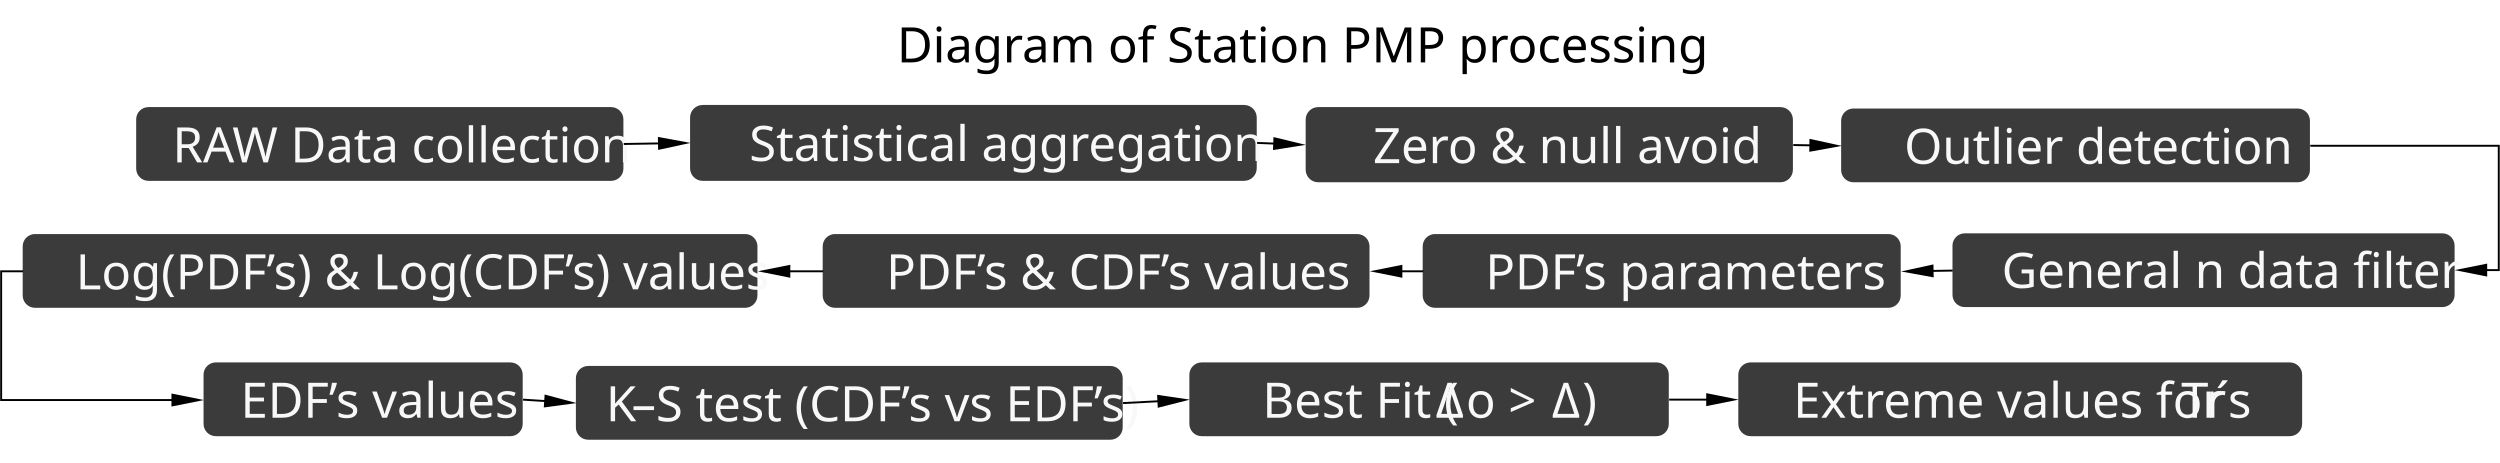
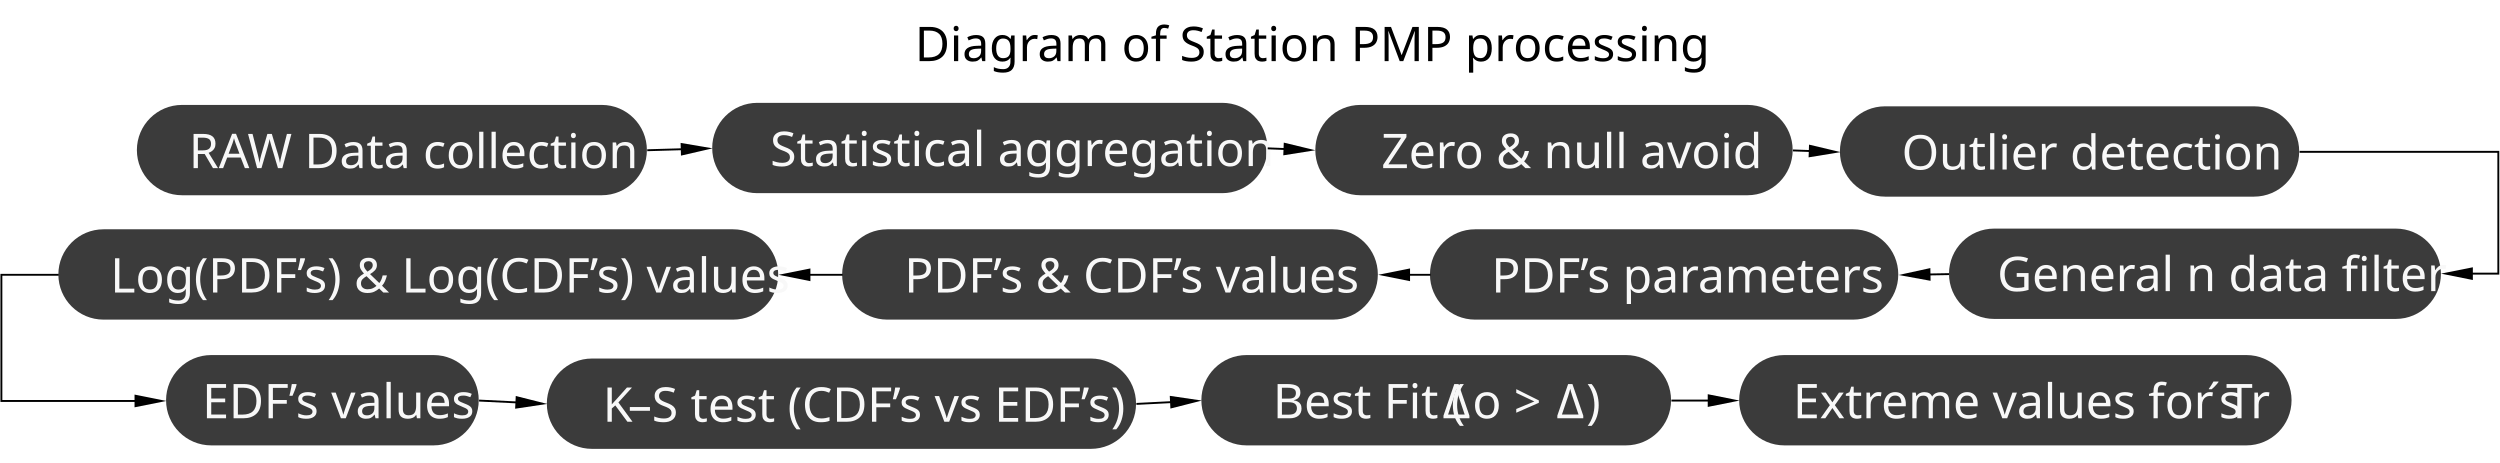
- <svg xmlns="http://www.w3.org/2000/svg" width="3525" height="652" xml:space="preserve" overflow="hidden">
-   <g transform="translate(-397 -310)">
-     <path d="M589 478.334C589 468.76 596.76 461 606.333 461L1258.67 461C1268.24 461 1276 468.76 1276 478.334L1276 547.667C1276 557.24 1268.24 565 1258.67 565L606.333 565C596.76 565 589 557.24 589 547.667Z" fill="#3B3B3B" fill-rule="evenodd" />
-     <text fill="#F8F8F8" font-family="Segoe UI Light,Segoe UI Light_MSFontService,sans-serif" font-weight="300" font-size="69" transform="matrix(1 0 0 1 640.308 539)">RAW Data collection</text>
-     <path d="M1370 475.833C1370 465.984 1377.98 458 1387.83 458L2151.17 458C2161.02 458 2169 465.984 2169 475.833L2169 547.167C2169 557.016 2161.02 565 2151.17 565L1387.83 565C1377.98 565 1370 557.016 1370 547.167Z" fill="#3B3B3B" fill-rule="evenodd" />
-     <text fill="#F8F8F8" font-family="Segoe UI Light,Segoe UI Light_MSFontService,sans-serif" font-weight="300" font-size="69" transform="matrix(1 0 0 1 1453.44 537)">Statistical aggregation</text>
-     <path d="M2993 480.334C2993 470.761 3000.76 463 3010.33 463L3636.67 463C3646.24 463 3654 470.761 3654 480.334L3654 549.666C3654 559.239 3646.24 567 3636.67 567L3010.33 567C3000.76 567 2993 559.239 2993 549.666Z" fill="#3B3B3B" fill-rule="evenodd" />
-     <text fill="#F8F8F8" font-family="Segoe UI Light,Segoe UI Light_MSFontService,sans-serif" font-weight="300" font-size="69" transform="matrix(1 0 0 1 3081.88 541)">Outlier detection</text>
-     <path d="M2403 657.334C2403 647.761 2410.76 640 2420.33 640L3059.67 640C3069.24 640 3077 647.761 3077 657.334L3077 726.666C3077 736.239 3069.24 744 3059.67 744L2420.33 744C2410.76 744 2403 736.239 2403 726.666Z" fill="#3B3B3B" fill-rule="evenodd" />
-     <text fill="#F8F8F8" font-family="Segoe UI Light,Segoe UI Light_MSFontService,sans-serif" font-weight="300" font-size="69" transform="matrix(1 0 0 1 2491.47 718)">PDF’s parameters</text>
-     <path d="M0.022-1.375 52.881-0.523 52.837 2.227-0.022 1.375ZM48.424-8.388 94.104 1.516 48.129 9.943Z" transform="matrix(1 0 0 -1 1276.5 513.016)" />
-     <path d="M2238 478.667C2238 468.91 2245.91 461 2255.67 461L2907.33 461C2917.09 461 2925 468.91 2925 478.667L2925 549.333C2925 559.09 2917.09 567 2907.33 567L2255.67 567C2245.91 567 2238 559.09 2238 549.333Z" fill="#3B3B3B" fill-rule="evenodd" />
-     <text fill="#F8F8F8" font-family="Segoe UI Light,Segoe UI Light_MSFontService,sans-serif" font-weight="300" font-size="69" transform="matrix(1 0 0 1 2333.04 540)">Zero &amp; null avoid</text>
-     <path d="M1557 657.333C1557 647.76 1564.76 640 1574.33 640L2310.67 640C2320.24 640 2328 647.76 2328 657.333L2328 726.667C2328 736.24 2320.24 744 2310.67 744L1574.33 744C1564.76 744 1557 736.24 1557 726.667Z" fill="#3B3B3B" fill-rule="evenodd" />
-     <text fill="#F8F8F8" font-family="Segoe UI Light,Segoe UI Light_MSFontService,sans-serif" font-weight="300" font-size="69" transform="matrix(1 0 0 1 1646.6 718)">PDF’s &amp; CDF’s values</text>
-     <path d="M429 657.334C429 647.761 436.76 640 446.334 640L1447.67 640C1457.24 640 1465 647.761 1465 657.334L1465 726.666C1465 736.239 1457.24 744 1447.67 744L446.334 744C436.76 744 429 736.239 429 726.666Z" fill="#3B3B3B" fill-rule="evenodd" />
-     <text fill="#F8F8F8" font-family="Segoe UI Light,Segoe UI Light_MSFontService,sans-serif" font-weight="300" font-size="69" transform="matrix(1 0 0 1 503.876 718)">Log(PDF’s) &amp; Log(CDF’s) values</text>
-     <path d="M684 838.334C684 828.76 691.761 821 701.334 821L1116.67 821C1126.24 821 1134 828.76 1134 838.334L1134 907.666C1134 917.24 1126.24 925 1116.67 925L701.334 925C691.761 925 684 917.24 684 907.666Z" fill="#3B3B3B" fill-rule="evenodd" />
-     <text fill="#F8F8F8" font-family="Segoe UI Light,Segoe UI Light_MSFontService,sans-serif" font-weight="300" font-size="69" transform="matrix(1 0 0 1 736.21 899)">EDF’s values</text>
-     <path d="M1209 843.333C1209 833.76 1216.76 826 1226.33 826L1962.67 826C1972.24 826 1980 833.76 1980 843.333L1980 912.667C1980 922.24 1972.24 930 1962.67 930L1226.33 930C1216.76 930 1209 922.24 1209 912.667Z" fill="#3B3B3B" fill-rule="evenodd" />
-     <text fill="#F8F8F8" font-family="Segoe UI Light,Segoe UI Light_MSFontService,sans-serif" font-weight="300" font-size="69" transform="matrix(1 0 0 1 1251.38 904)">K</text>
-     <text fill="#F8F8F8" font-family="Segoe UI Light,Segoe UI Light_MSFontService,sans-serif" font-weight="300" font-size="69" transform="matrix(1 0 0 1 1287.47 904)">–</text>
-     <text fill="#F8F8F8" font-family="Segoe UI Light,Segoe UI Light_MSFontService,sans-serif" font-weight="300" font-size="69" transform="matrix(1 0 0 1 1321.85 904)">S test (CDF’s vs EDF’s)</text>
-     <path d="M2074 838.334C2074 828.761 2081.76 821 2091.33 821L2732.67 821C2742.24 821 2750 828.761 2750 838.334L2750 907.666C2750 917.239 2742.24 925 2732.67 925L2091.33 925C2081.76 925 2074 917.239 2074 907.666Z" fill="#3B3B3B" fill-rule="evenodd" />
-     <text fill="#F8F8F8" font-family="Segoe UI Light,Segoe UI Light_MSFontService,sans-serif" font-weight="300" font-size="69" transform="matrix(1 0 0 1 2177.03 899)">Best Fit (</text>
-     <text fill="#F8F8F8" font-family="Segoe UI Light,Segoe UI Light_MSFontService,sans-serif" font-weight="300" font-size="69" transform="matrix(1 0 0 1 2421.09 899)">Δ</text>
-     <text fill="#F8F8F8" font-family="Segoe UI Light,Segoe UI Light_MSFontService,sans-serif" font-weight="300" font-size="69" transform="matrix(1 0 0 1 2464.06 899)">o &gt; </text>
-     <text fill="#F8F8F8" font-family="Segoe UI Light,Segoe UI Light_MSFontService,sans-serif" font-weight="300" font-size="69" transform="matrix(1 0 0 1 2584.94 899)">Δ</text>
-     <text fill="#F8F8F8" font-family="Segoe UI Light,Segoe UI Light_MSFontService,sans-serif" font-weight="300" font-size="69" transform="matrix(1 0 0 1 2627.91 899)">)</text>
-     <path d="M2848 838.334C2848 828.76 2855.76 821 2865.33 821L3625.67 821C3635.24 821 3643 828.76 3643 838.334L3643 907.666C3643 917.239 3635.24 925 3625.67 925L2865.33 925C2855.76 925 2848 917.239 2848 907.666Z" fill="#3B3B3B" fill-rule="evenodd" />
-     <text fill="#F8F8F8" font-family="Segoe UI Light,Segoe UI Light_MSFontService,sans-serif" font-weight="300" font-size="69" transform="matrix(1 0 0 1 2925.55 899)">Extreme values for </text>
-     <text fill="#F8F8F8" font-family="Segoe UI Light,Segoe UI Light_MSFontService,sans-serif" font-weight="300" font-size="69" transform="matrix(1 0 0 1 3472.46 899)">Tr</text>
-     <text fill="#F8F8F8" font-family="Segoe UI Light,Segoe UI Light_MSFontService,sans-serif" font-weight="300" font-size="69" transform="matrix(1 0 0 1 3521.25 899)">´</text>
-     <text fill="#F8F8F8" font-family="Segoe UI Light,Segoe UI Light_MSFontService,sans-serif" font-weight="300" font-size="69" transform="matrix(1 0 0 1 3538.44 899)">s</text>
-     <path d="M2169.55 510.126 2196.89 511.212 2196.78 513.96 2169.45 512.874ZM2192.62 503.244 2238.05 514.223 2191.89 521.563Z" />
-     <path d="M2925.52 513.125 2952.83 513.606 2952.78 516.356 2925.48 515.875ZM2948.39 505.735 2994.05 515.707 2948.06 524.065Z" />
-     <path d="M0.024-1.375 31.773-0.823 31.725 1.927-0.024 1.375ZM27.326-8.693 72.993 1.269 27.007 9.638Z" transform="matrix(-1 0 0 1 3150.49 691.5)" />
-     <path d="M3654.5 514.125 3921.64 514.125 3921.64 692.201 3899.35 692.201 3899.35 689.451 3920.26 689.451 3918.89 690.826 3918.89 515.5 3920.26 516.875 3654.5 516.875ZM3903.93 699.992 3858.1 690.826 3903.93 681.659Z" />
-     <path d="M5.37819e-06-1.375 51.017-1.375 51.017 1.375-5.37819e-06 1.375ZM46.433-9.166 92.266 0 46.433 9.167Z" transform="matrix(-1 0 0 1 1557.77 692.5)" />
-     <path d="M1134.59 872.128 1169 874.319 1168.82 877.064 1134.41 874.872ZM1164.92 866.252 1210.07 878.314 1163.75 884.548Z" />
-     <path d="M0.07-1.373 53.132 1.337 52.991 4.083-0.07 1.373ZM48.952-6.679 94.258 4.814 48.017 11.631Z" transform="matrix(1 0 0 -1 1980.5 878.314)" />
-     <path d="M429.5 693.875 398.611 693.875 399.986 692.5 399.986 874.05 398.611 872.675 643.315 872.675 643.315 875.425 397.236 875.425 397.236 691.125 429.5 691.125ZM638.731 864.883 684.565 874.05 638.731 883.217Z" />
-     <path d="M2750.5 872.125 2807.35 872.125 2807.35 874.875 2750.5 874.875ZM2802.77 864.333 2848.6 873.5 2802.77 882.667Z" />
-     <path d="M3150 656.334C3150 646.761 3157.76 639 3167.33 639L3840.67 639C3850.24 639 3858 646.761 3858 656.334L3858 725.666C3858 735.239 3850.24 743 3840.67 743L3167.33 743C3157.76 743 3150 735.239 3150 725.666Z" fill="#3B3B3B" fill-rule="evenodd" />
-     <text fill="#F8F8F8" font-family="Segoe UI Light,Segoe UI Light_MSFontService,sans-serif" font-weight="300" font-size="69" transform="matrix(1 0 0 1 3219.39 716)">General n data filter</text>
+ <svg xmlns="http://www.w3.org/2000/svg" width="3598" height="665" xml:space="preserve" overflow="hidden">
+   <g transform="translate(-345 -310)">
+     <path d="M542 526C542 490.101 571.101 461 607 461L1211 461C1246.9 461 1276 490.101 1276 526L1276 526C1276 561.898 1246.9 591 1211 591L607 591C571.101 591 542 561.898 542 526Z" fill="#3B3B3B" fill-rule="evenodd" />
+     <text fill="#F8F8F8" font-family="Segoe UI Light,Segoe UI Light_MSFontService,sans-serif" font-weight="300" font-size="69" transform="matrix(1 0 0 1 616.899 552)">RAW Data collection</text>
+     <path d="M1370 523C1370 487.101 1399.1 458 1435 458L2104 458C2139.9 458 2169 487.101 2169 523L2169 523C2169 558.899 2139.9 588 2104 588L1435 588C1399.1 588 1370 558.899 1370 523Z" fill="#3B3B3B" fill-rule="evenodd" />
+     <text fill="#F8F8F8" font-family="Segoe UI Light,Segoe UI Light_MSFontService,sans-serif" font-weight="300" font-size="69" transform="matrix(1 0 0 1 1453.44 549)">Statistical aggregation</text>
+     <path d="M2993 528C2993 492.102 3022.1 463 3058 463L3589 463C3624.9 463 3654 492.102 3654 528L3654 528C3654 563.898 3624.9 593 3589 593L3058 593C3022.1 593 2993 563.898 2993 528Z" fill="#3B3B3B" fill-rule="evenodd" />
+     <text fill="#F8F8F8" font-family="Segoe UI Light,Segoe UI Light_MSFontService,sans-serif" font-weight="300" font-size="69" transform="matrix(1 0 0 1 3081.88 554)">Outlier detection</text>
+     <path d="M2403 705C2403 669.102 2432.1 640 2468 640L3012 640C3047.9 640 3077 669.102 3077 705L3077 705C3077 740.899 3047.9 770.001 3012 770.001L2468 770C2432.1 770 2403 740.898 2403 705Z" fill="#3B3B3B" fill-rule="evenodd" />
+     <text fill="#F8F8F8" font-family="Segoe UI Light,Segoe UI Light_MSFontService,sans-serif" font-weight="300" font-size="69" transform="matrix(1 0 0 1 2491.47 731)">PDF’s parameters</text>
+     <path d="M0.04-1.374 52.911 0.156 52.831 2.904-0.04 1.374ZM48.555-7.765 94.104 2.723 48.025 10.56Z" transform="matrix(1 0 0 -1 1276.5 526.223)" />
+     <path d="M2238 526C2238 490.101 2267.1 461 2303 461L2860 461C2895.9 461 2925 490.101 2925 526L2925 526C2925 561.898 2895.9 591 2860 591L2303 591C2267.1 591 2238 561.898 2238 526Z" fill="#3B3B3B" fill-rule="evenodd" />
+     <text fill="#F8F8F8" font-family="Segoe UI Light,Segoe UI Light_MSFontService,sans-serif" font-weight="300" font-size="69" transform="matrix(1 0 0 1 2333.04 552)">Zero &amp; null avoid</text>
+     <path d="M1557 705C1557 669.102 1586.1 640 1622 640L2263 640C2298.9 640 2328 669.102 2328 705L2328 705C2328 740.898 2298.9 770 2263 770L1622 770C1586.1 770 1557 740.898 1557 705Z" fill="#3B3B3B" fill-rule="evenodd" />
+     <text fill="#F8F8F8" font-family="Segoe UI Light,Segoe UI Light_MSFontService,sans-serif" font-weight="300" font-size="69" transform="matrix(1 0 0 1 1646.6 731)">PDF’s &amp; CDF’s values</text>
+     <path d="M429 705.001C429 669.102 458.102 640 494 640L1400 640C1435.9 640 1465 669.102 1465 705.001L1465 705.001C1465 740.899 1435.9 770.001 1400 770.001L494 770C458.102 770 429 740.898 429 704.999Z" fill="#3B3B3B" fill-rule="evenodd" />
+     <text fill="#F8F8F8" font-family="Segoe UI Light,Segoe UI Light_MSFontService,sans-serif" font-weight="300" font-size="69" transform="matrix(1 0 0 1 503.876 731)">Log(PDF’s) &amp; Log(CDF’s) values</text>
+     <path d="M584 886C584 850.101 613.102 821 649 821L969 821C1004.9 821 1034 850.101 1034 886L1034 886C1034 921.899 1004.9 951 969 951L649 951C613.102 951 584 921.899 584 886Z" fill="#3B3B3B" fill-rule="evenodd" />
+     <text fill="#F8F8F8" font-family="Segoe UI Light,Segoe UI Light_MSFontService,sans-serif" font-weight="300" font-size="69" transform="matrix(1 0 0 1 636.114 912)">EDF’s values</text>
+     <path d="M1132 891C1132 855.102 1161.1 826 1197 826L1915 826C1950.9 826 1980 855.102 1980 891L1980 891C1980 926.899 1950.9 956.001 1915 956.001L1197 956C1161.1 956 1132 926.898 1132 891Z" fill="#3B3B3B" fill-rule="evenodd" />
+     <text fill="#F8F8F8" font-family="Segoe UI Light,Segoe UI Light_MSFontService,sans-serif" font-weight="300" font-size="69" transform="matrix(1 0 0 1 1212.59 917)">K</text>
+     <text fill="#F8F8F8" font-family="Segoe UI Light,Segoe UI Light_MSFontService,sans-serif" font-weight="300" font-size="69" transform="matrix(1 0 0 1 1248.69 917)">–</text>
+     <text fill="#F8F8F8" font-family="Segoe UI Light,Segoe UI Light_MSFontService,sans-serif" font-weight="300" font-size="69" transform="matrix(1 0 0 1 1283.06 917)">S test (CDF’s vs EDF’s)</text>
+     <path d="M2074 886C2074 850.101 2103.1 821 2139 821L2685 821C2720.9 821 2750 850.101 2750 886L2750 886C2750 921.899 2720.9 951 2685 951L2139 951C2103.1 951 2074 921.899 2074 886Z" fill="#3B3B3B" fill-rule="evenodd" />
+     <text fill="#F8F8F8" font-family="Segoe UI Light,Segoe UI Light_MSFontService,sans-serif" font-weight="300" font-size="69" transform="matrix(1 0 0 1 2177.03 912)">Best Fit (</text>
+     <text fill="#F8F8F8" font-family="Segoe UI Light,Segoe UI Light_MSFontService,sans-serif" font-weight="300" font-size="69" transform="matrix(1 0 0 1 2421.09 912)">Δ</text>
+     <text fill="#F8F8F8" font-family="Segoe UI Light,Segoe UI Light_MSFontService,sans-serif" font-weight="300" font-size="69" transform="matrix(1 0 0 1 2464.06 912)">o &gt; </text>
+     <text fill="#F8F8F8" font-family="Segoe UI Light,Segoe UI Light_MSFontService,sans-serif" font-weight="300" font-size="69" transform="matrix(1 0 0 1 2584.94 912)">Δ</text>
+     <text fill="#F8F8F8" font-family="Segoe UI Light,Segoe UI Light_MSFontService,sans-serif" font-weight="300" font-size="69" transform="matrix(1 0 0 1 2627.91 912)">)</text>
+     <path d="M2848 886C2848 850.101 2877.1 821 2913 821L3578 821C3613.9 821 3643 850.101 3643 886L3643 886C3643 921.899 3613.9 951 3578 951L2913 951C2877.1 951 2848 921.899 2848 886Z" fill="#3B3B3B" fill-rule="evenodd" />
+     <text fill="#F8F8F8" font-family="Segoe UI Light,Segoe UI Light_MSFontService,sans-serif" font-weight="300" font-size="69" transform="matrix(1 0 0 1 2925.55 912)">Extreme values for Tr</text>
+     <text fill="#F8F8F8" font-family="Segoe UI Light,Segoe UI Light_MSFontService,sans-serif" font-weight="300" font-size="69" transform="matrix(1 0 0 1 3521.25 912)">´</text>
+     <text fill="#F8F8F8" font-family="Segoe UI Light,Segoe UI Light_MSFontService,sans-serif" font-weight="300" font-size="69" transform="matrix(1 0 0 1 3538.44 912)">s</text>
+     <path d="M2169.55 522.126 2196.89 523.212 2196.78 525.96 2169.45 524.874ZM2192.62 515.245 2238.05 526.223 2191.89 533.563Z" />
+     <path d="M2925.55 525.126 2952.87 526.088 2952.78 528.836 2925.45 527.874ZM2948.57 518.14 2994.05 528.914 2947.92 536.462Z" />
+     <path d="M0.024-1.375 31.773-0.823 31.725 1.927-0.024 1.375ZM27.326-8.693 72.993 1.269 27.007 9.638Z" transform="matrix(-1 0 0 1 3150.49 704.5)" />
+     <path d="M3654.5 527.125 3941.97 527.125 3941.97 705.2 3899.35 705.2 3899.35 702.45 3940.6 702.45 3939.22 703.825 3939.22 528.5 3940.6 529.875 3654.5 529.875ZM3903.93 712.992 3858.1 703.825 3903.93 694.659Z" />
+     <path d="M5.37819e-06-1.375 51.017-1.375 51.017 1.375-5.37819e-06 1.375ZM46.433-9.166 92.266 0 46.433 9.167Z" transform="matrix(-1 0 0 1 1557.77 705.5)" />
+     <path d="M1034.57 885.127 1091.47 887.919 1091.34 890.665 1034.43 887.873ZM1087.28 879.912 1132.6 891.314 1086.38 898.223Z" />
+     <path d="M0.07-1.373 53.132 1.337 52.991 4.083-0.07 1.373ZM48.952-6.679 94.258 4.814 48.017 11.631Z" transform="matrix(1 0 0 -1 1980.5 891.314)" />
+     <path d="M429.5 706.875 347 706.875 348.375 705.5 348.375 887.05 347 885.675 543.219 885.675 543.219 888.425 345.625 888.425 345.625 704.125 429.5 704.125ZM538.636 877.883 584.469 887.05 538.636 896.216Z" />
+     <path d="M2750.5 885.125 2807.35 885.125 2807.35 887.875 2750.5 887.875ZM2802.77 877.334 2848.6 886.5 2802.77 895.667Z" />
+     <path d="M3150 704C3150 668.102 3179.1 639 3215 639L3793 639C3828.9 639 3858 668.102 3858 704L3858 704C3858 739.898 3828.9 769 3793 769L3215 769C3179.1 769 3150 739.898 3150 704Z" fill="#3B3B3B" fill-rule="evenodd" />
+     <text fill="#F8F8F8" font-family="Segoe UI Light,Segoe UI Light_MSFontService,sans-serif" font-weight="300" font-size="69" transform="matrix(1 0 0 1 3219.39 729)">General n data filter</text>
    <text font-family="Segoe UI Light,Segoe UI Light_MSFontService,sans-serif" font-weight="300" font-size="69" transform="matrix(1 0 0 1 1661.75 398)">Diagram of Station PMP processing</text>
-     <path d="M6.58822e-06-1.375 34.07-1.375 34.07 1.375-6.58822e-06 1.375ZM29.487-9.167 75.32 0 29.487 9.167Z" transform="matrix(-1 0 0 1 2403.82 692.5)" />
+     <path d="M6.58822e-06-1.375 34.07-1.375 34.07 1.375-6.58822e-06 1.375ZM29.487-9.167 75.32 0 29.487 9.167Z" transform="matrix(-1 0 0 1 2403.82 705.5)" />
  </g>
</svg>
